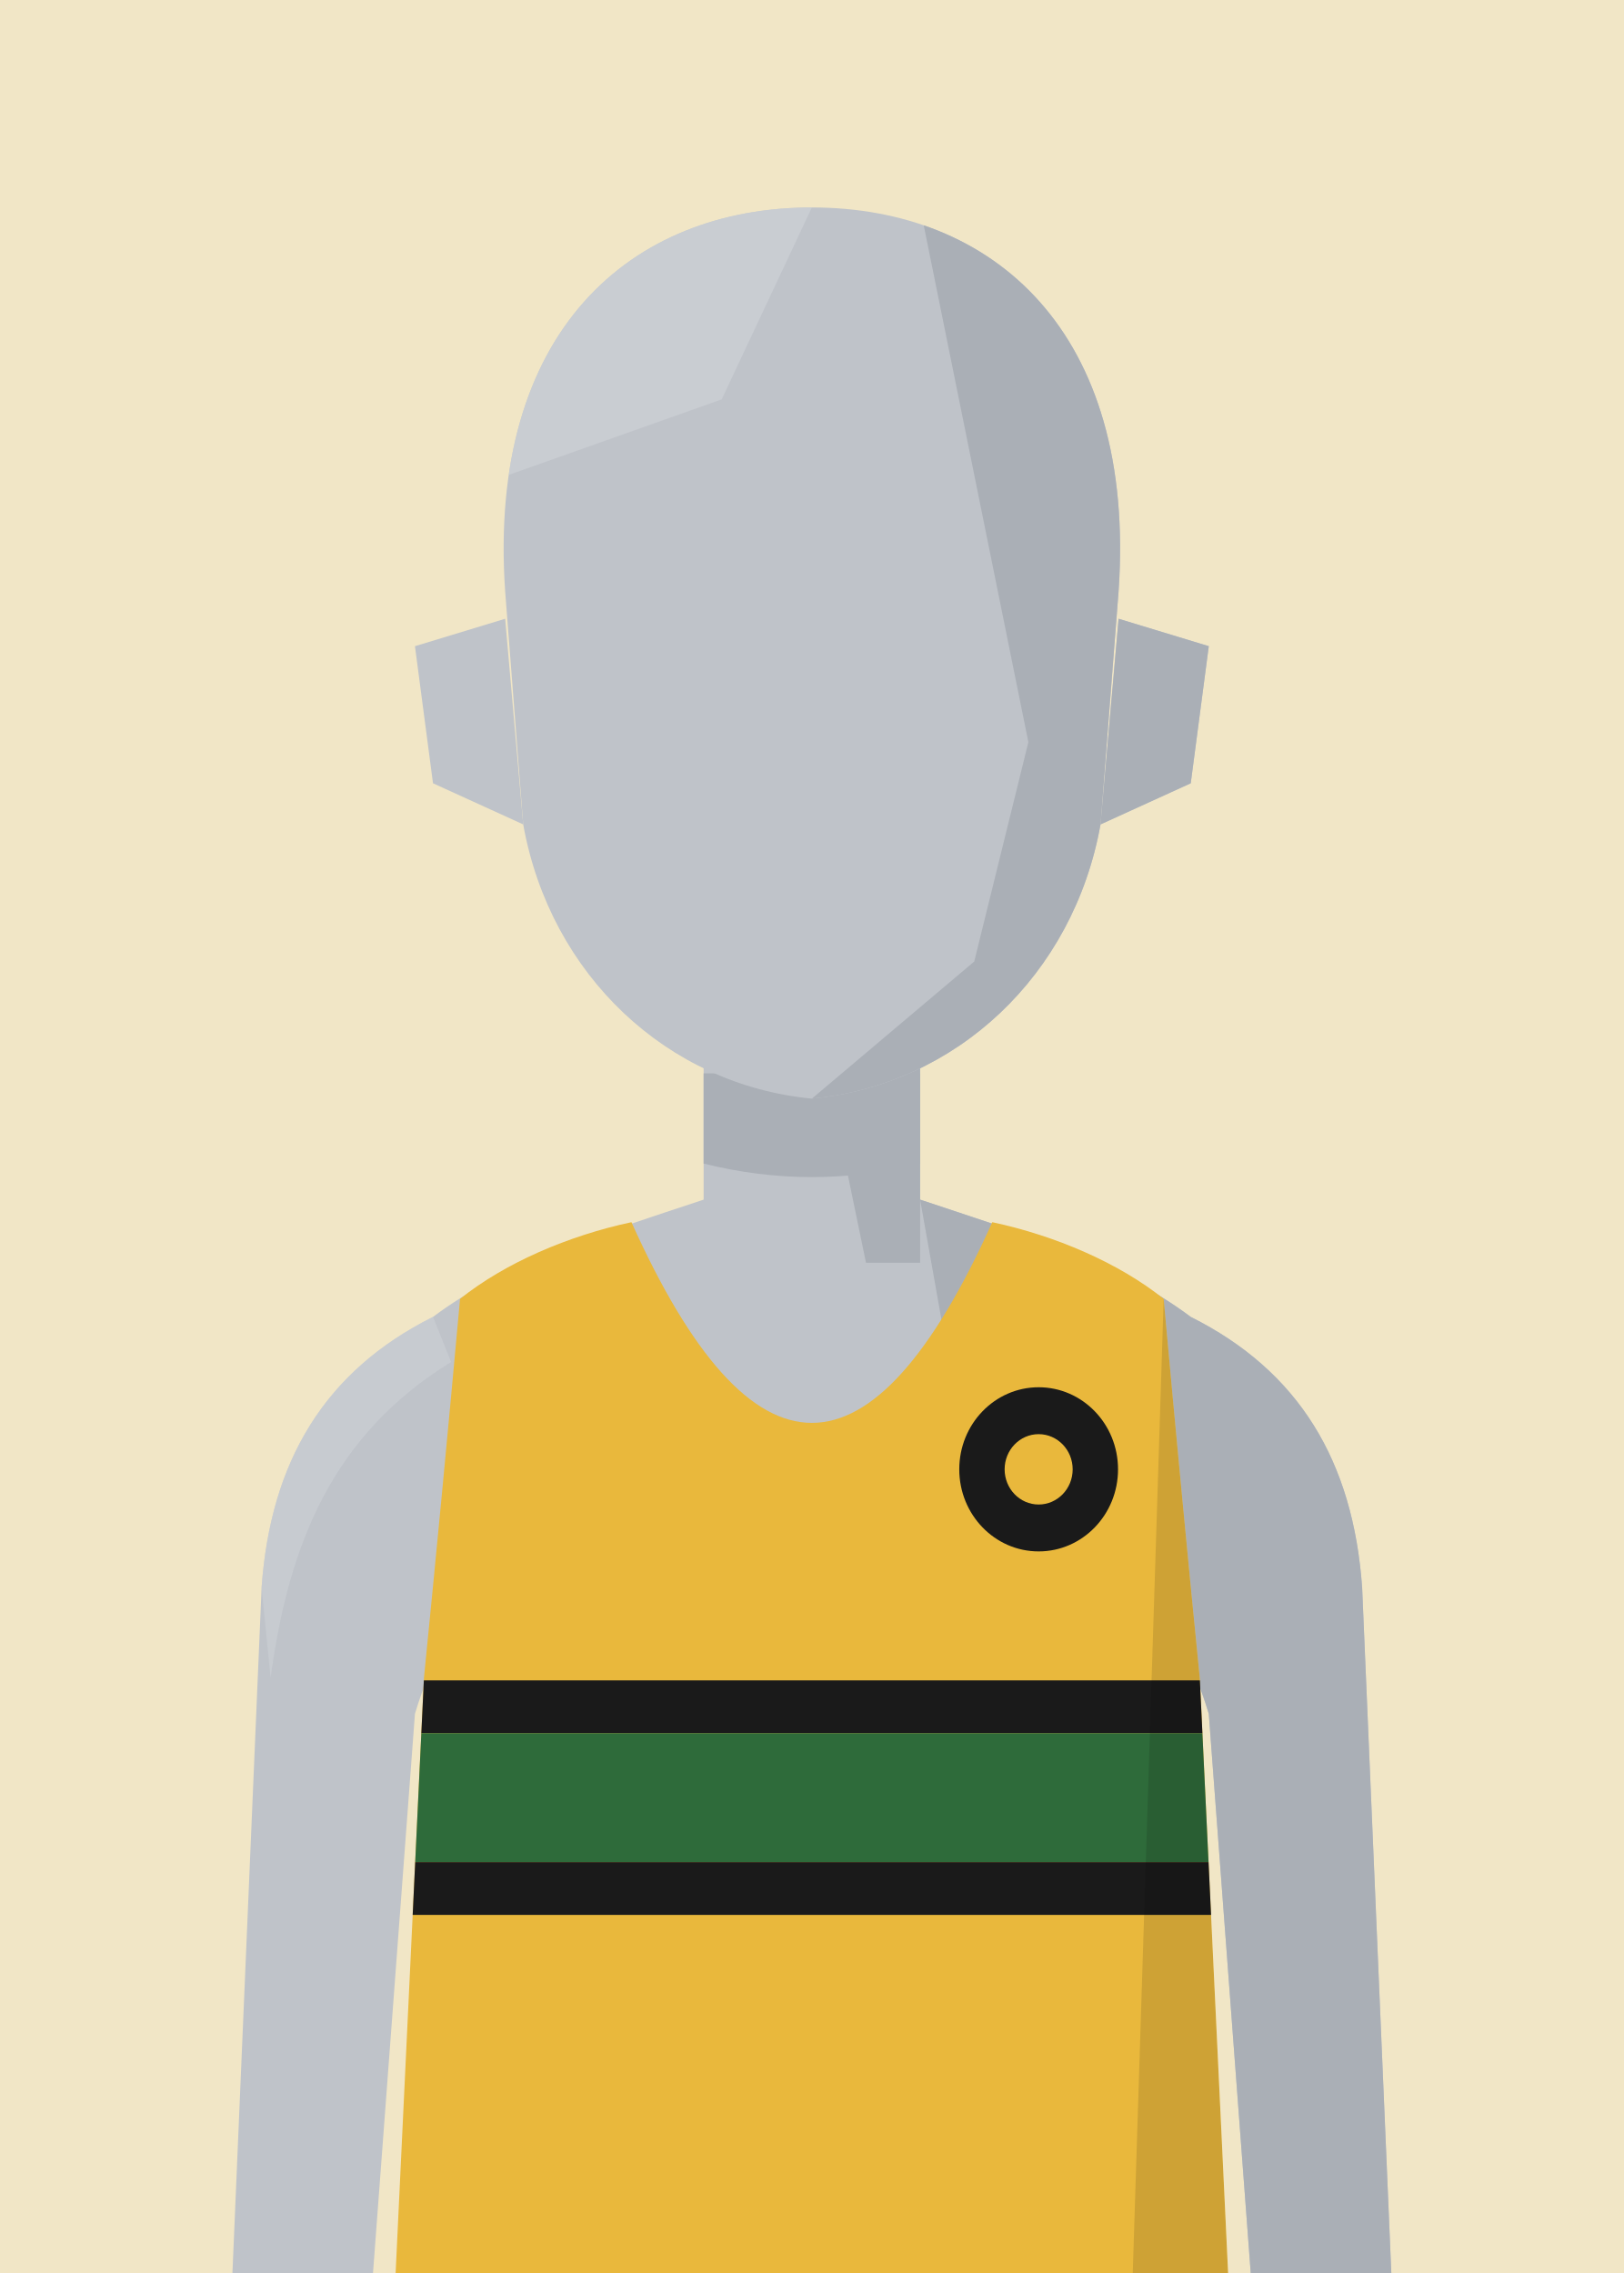
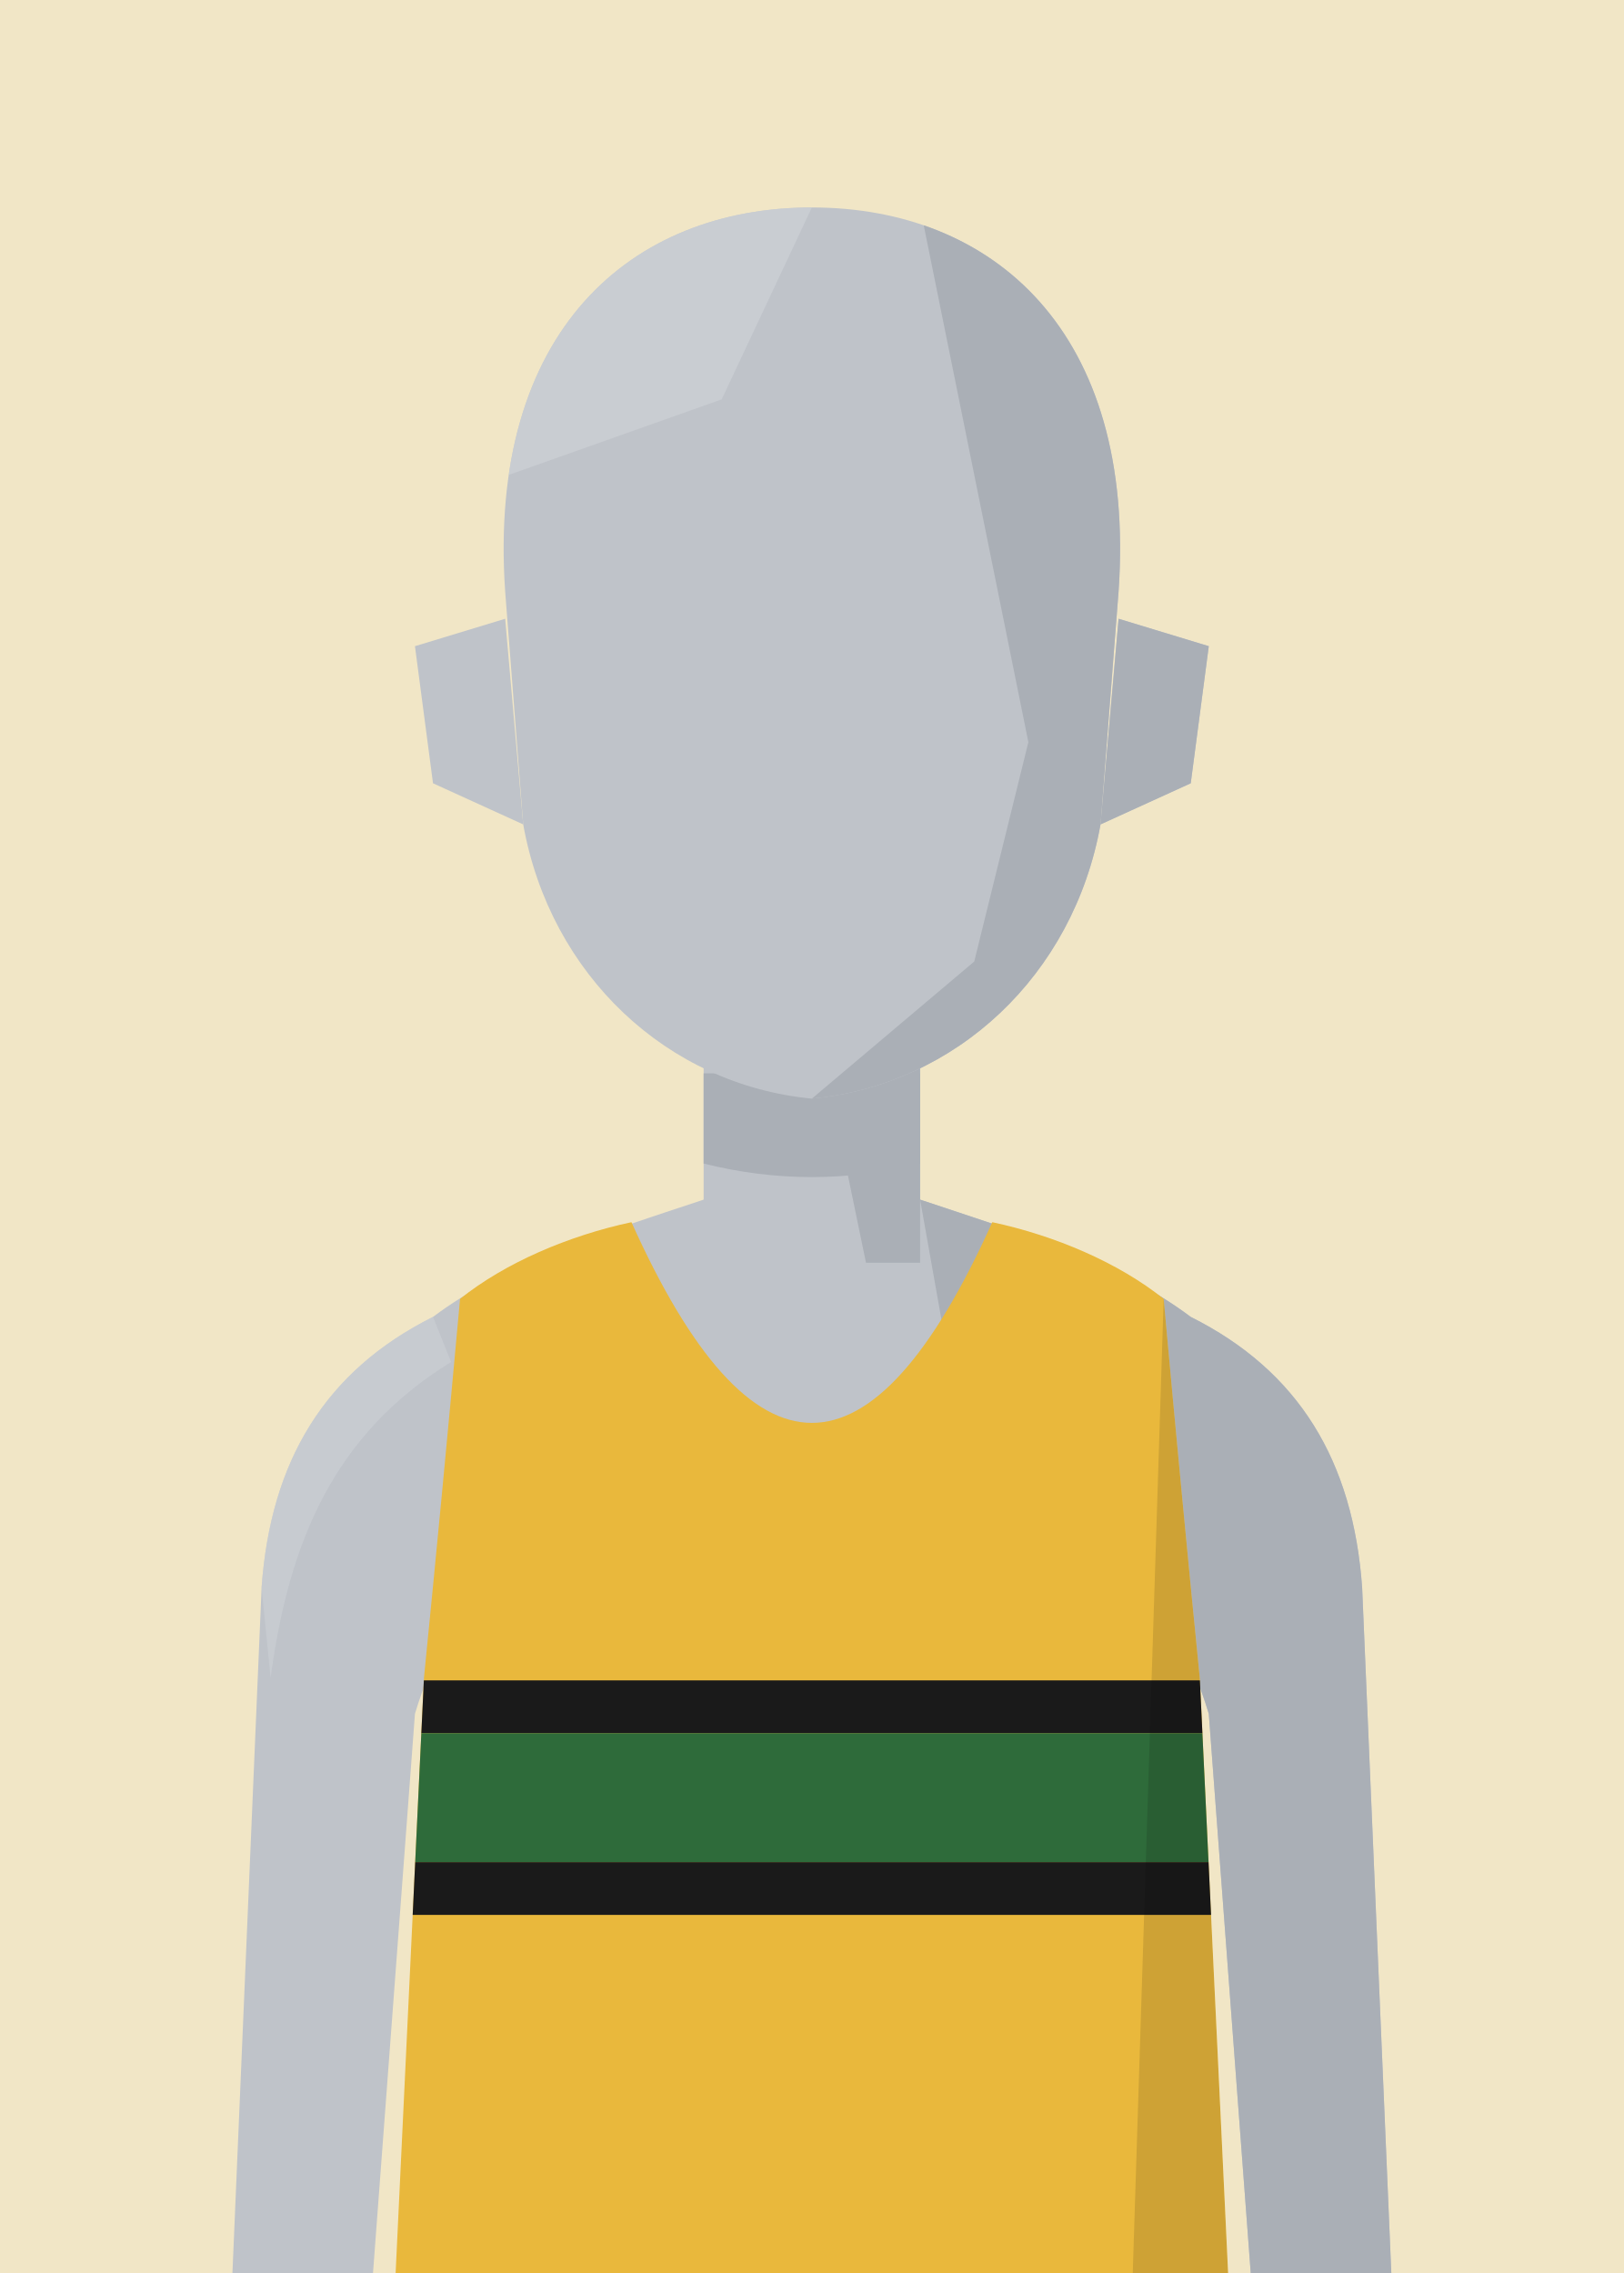
<svg xmlns="http://www.w3.org/2000/svg" viewBox="10 20 180 252">
  <defs>
    <clipPath id="vf">
      <path d="M53,330 L57,246 Q59,226 61,204 C66,200 73,197 80,195.5 Q100,240 120,195.5 C127,197 134,200 139,204 Q141,226 143,246 L147,330 Z" />
    </clipPath>
    <clipPath id="hf">
      <path d="M66,96 C64,58 80,40 100,40 C120,40 136,58 134,96 L132,130 C129,152 116,168 100,170 C84,168 71,152 68,130 Z" />
    </clipPath>
    <clipPath id="rf">
      <rect x="100" y="0" width="100" height="300" />
    </clipPath>
    <clipPath id="ef">
      <path d="M76,112 Q85,105 94,112 Q85,117 76,112 Z" />
      <path d="M106,112 Q115,105 124,112 Q115,117 106,112 Z" />
    </clipPath>
    <clipPath id="cf">
      <rect x="0" y="92" width="200" height="300" />
    </clipPath>
  </defs>
  <rect width="200" height="280" fill="#F1E6C6" />
  <g transform="translate(0,-40)">
    <rect x="88" y="171" width="24" height="37" fill="#BFC3C9" />
    <path d="M88,193 C76,197 66,200 58,206 C46,212 40,222 39,236 L35,330 L50,330 L56,250 Q59,240 64,238 L136,238 Q141,240 144,250 L150,330 L165,330 L161,236 C160,222 154,212 142,206 C134,200 124,197 112,193" fill="#BFC3C9" />
    <g fill="#AAAFB6">
      <path d="M112,193 C124,197 134,200 142,206 C154,212 160,222 161,236 L165,330 L150,330 L144,250 Q141,240 136,238 L120,238 Z" />
      <path d="M58,206 C46,212 40,222 39,236 L40,246 C42,231 47,219 60,211 Z" fill="#CDD1D6" opacity=".6" />
      <polygon points="100,171 112,171 112,200 106,200" />
      <path d="M88,179 L112,179 L112,189 Q100,192 88,189 Z" />
    </g>
    <g transform="translate(0,83) scale(1,0.76) translate(0,-40)">
      <g fill="#BFC3C9">
        <path d="M66,100 L56,104 L58,124 L68,130 Z" />
        <path d="M134,100 L144,104 L142,124 L132,130 Z" />
        <path d="M66,96 C64,58 80,40 100,40 C120,40 136,58 134,96 L132,130 C129,152 116,168 100,170 C84,168 71,152 68,130 Z" />
      </g>
      <path d="M134,100 L144,104 L142,124 L132,130 Z" fill="#AAAFB6" />
      <g clip-path="url(#hf)">
        <polygon points="112,40 140,40 140,180 100,180 100,170 118,150 124,118 120,92" fill="#AAAFB6" />
        <polygon points="60,40 100,40 90,68 60,82" fill="#CDD1D6" opacity=".7" />
      </g>
    </g>
    <g clip-path="url(#vf)">
      <path d="M53,330 L57,246 Q59,226 61,204 C66,200 73,197 80,195.5 Q100,240 120,195.5 C127,197 134,200 139,204 Q141,226 143,246 L147,330 Z" fill="#E9B83C" />
      <g transform="matrix(6.2857 0 0 6.5 37.14 193)">
        <rect x="0" y="8.2" width="20" height="0.9" fill="#1a1a1a" />
        <rect x="0" y="9.1" width="20" height="2.2" fill="#2E6B3A" />
        <rect x="0" y="11.3" width="20" height="0.9" fill="#1a1a1a" />
-         <circle cx="14" cy="4.6" r="1.4" fill="#1a1a1a" />
-         <circle cx="14" cy="4.6" r="0.6" fill="#E9B83C" />
      </g>
      <path d="M139,204 Q141,226 143,246 L147,330 L135,330 Z" fill="#000" opacity="0.12" />
    </g>
  </g>
</svg>
